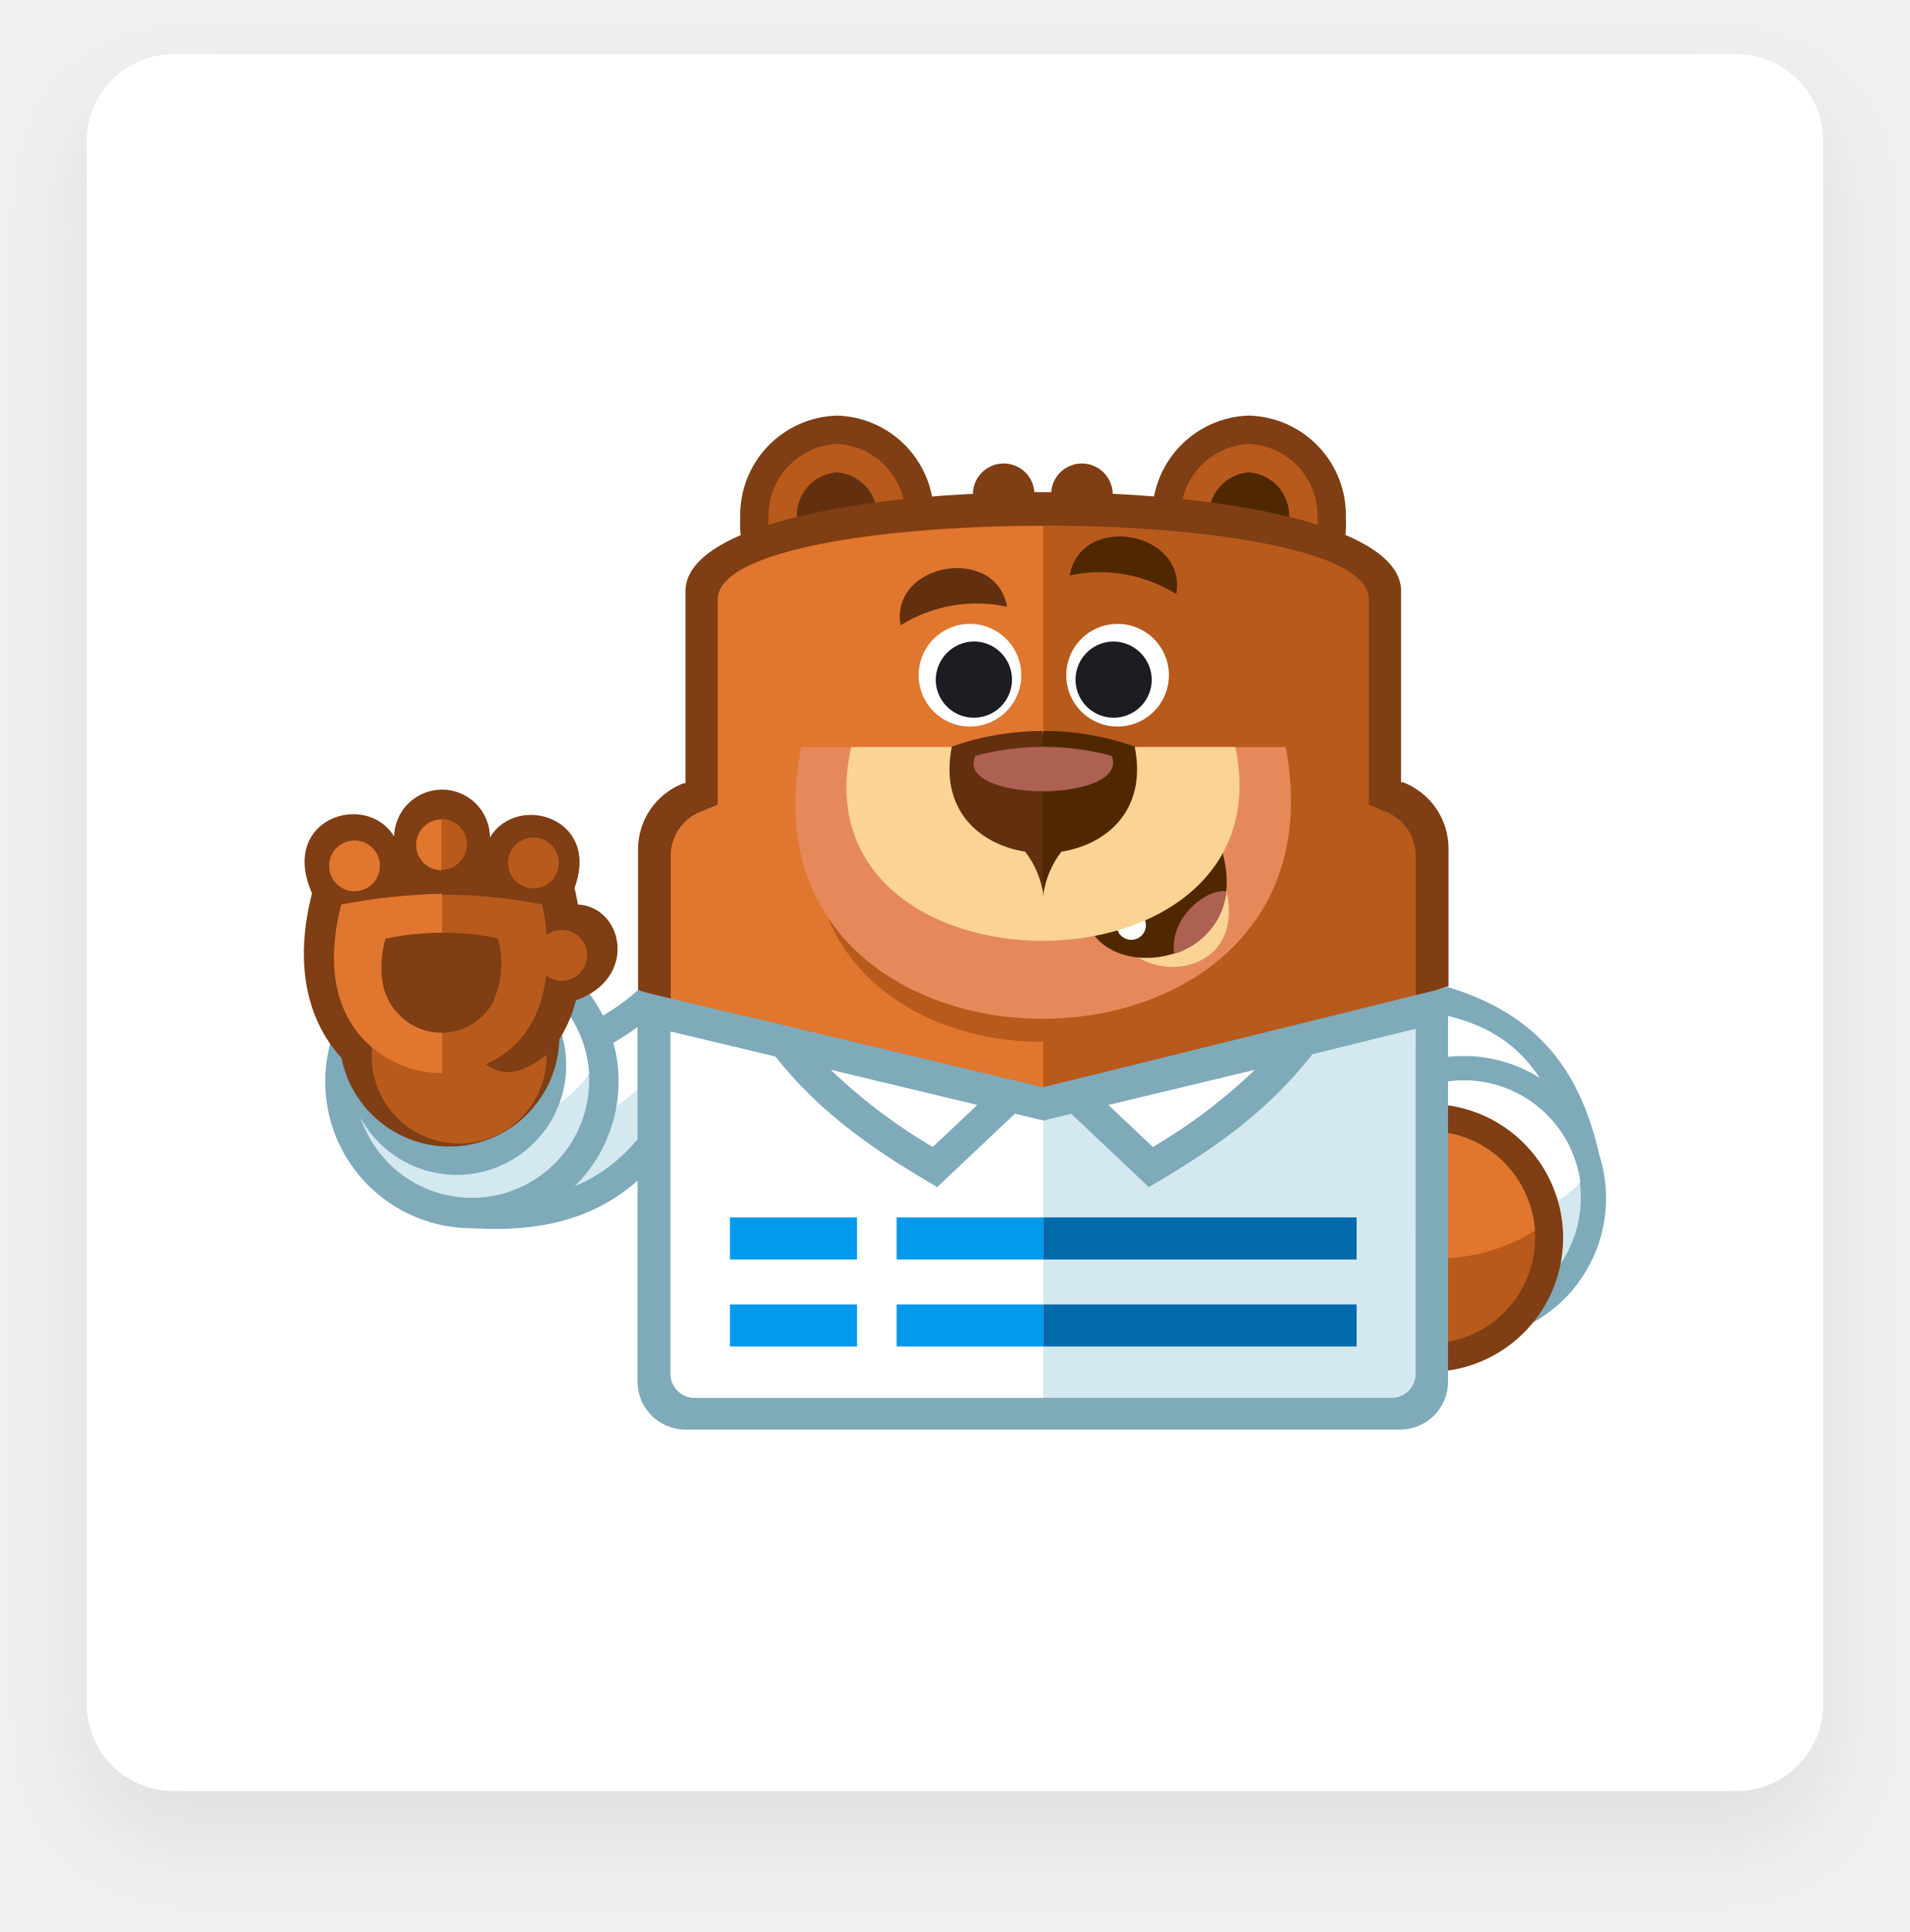
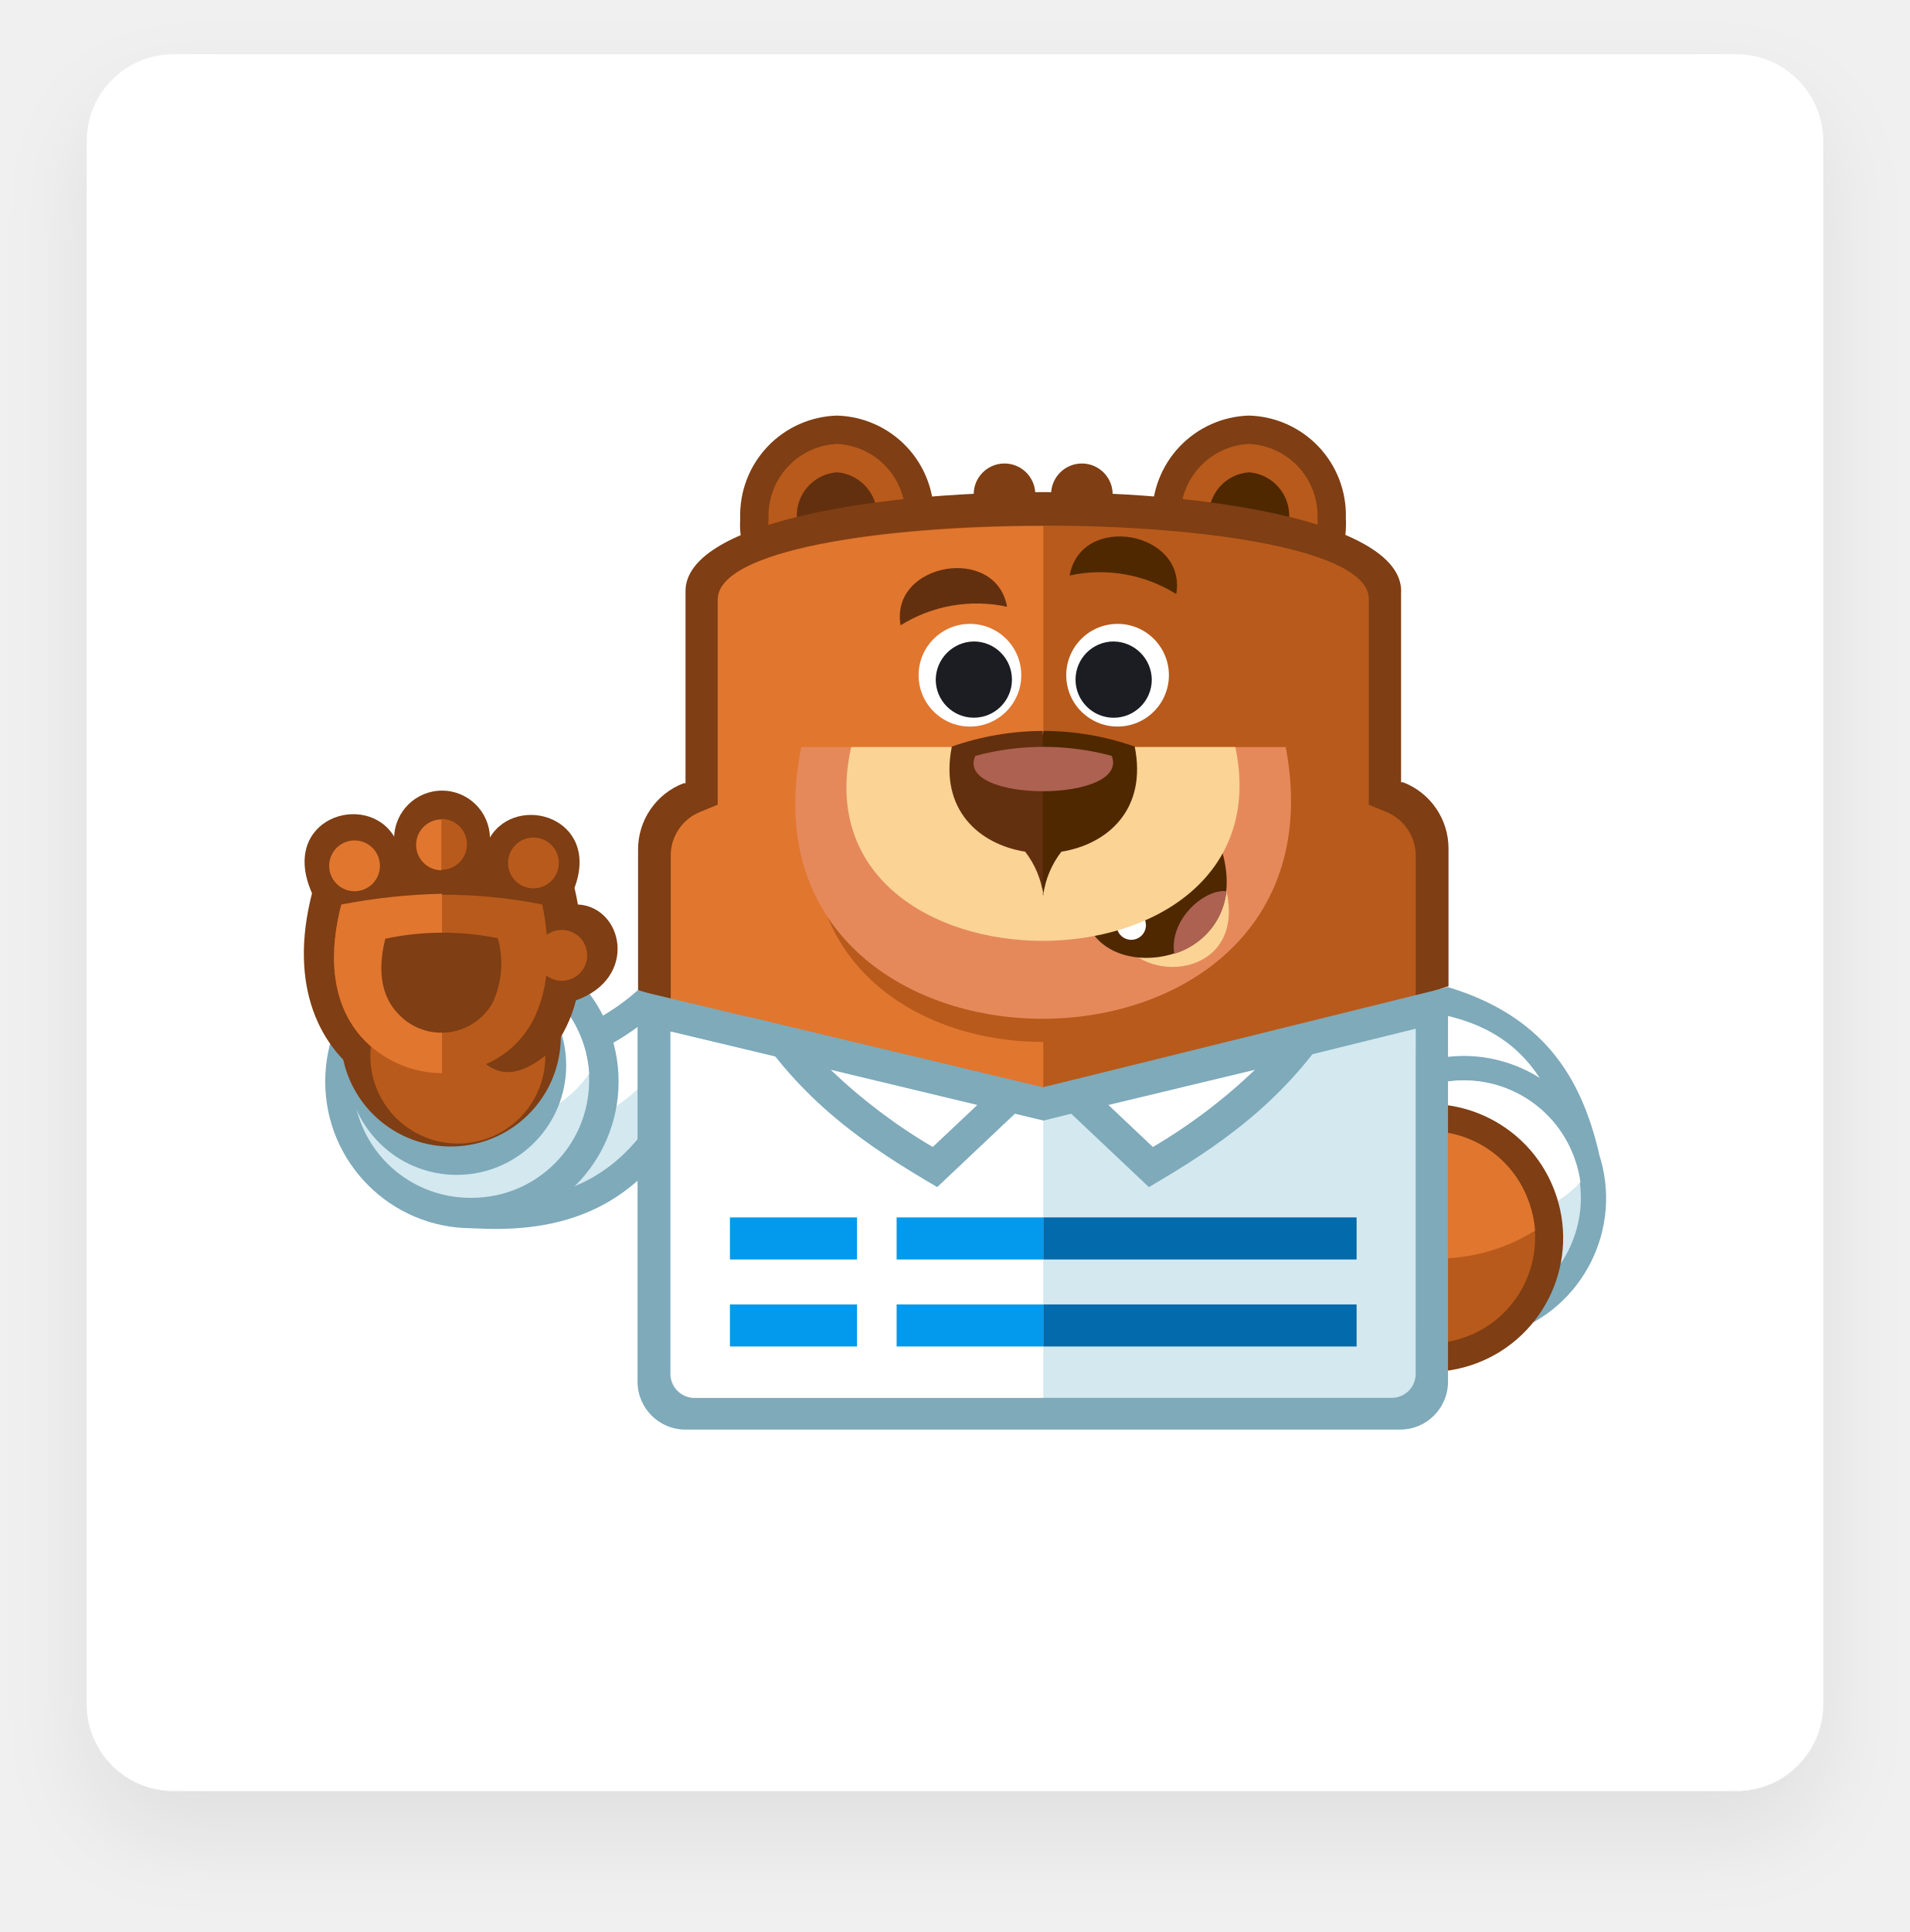
- <svg xmlns="http://www.w3.org/2000/svg" width="88" height="89" viewBox="0 0 88 89" fill="none">
-   <g filter="url(#filter0_d_14_187)">
-     <rect x="4" y="2.5" width="80" height="80" rx="4" fill="white" />
-     <path d="M20.772 48.041C22.3 48.315 23.87 48.238 25.365 47.817C26.859 47.396 28.238 46.64 29.398 45.608L33.384 45.833L31.222 52.185C28.812 56.011 25.344 56.802 21.766 56.577L20.794 48.06L20.772 48.041Z" fill="#7EAABA" />
-     <path d="M22.258 49.482L22.911 55.292C25.862 55.27 28.25 54.298 30.029 51.599L31.605 47.049L29.848 46.959C27.718 48.712 25.013 49.611 22.258 49.482Z" fill="#D3E8EF" />
-     <path d="M22.258 49.482L22.664 52.927C26.74 52.432 29.939 50.765 31.582 47.049L29.825 46.959C27.701 48.706 25.006 49.605 22.258 49.482Z" fill="white" />
-     <path d="M21.743 43.063C23.079 43.063 24.386 43.459 25.497 44.202C26.609 44.945 27.475 46 27.987 47.235C28.498 48.47 28.632 49.829 28.371 51.14C28.111 52.452 27.467 53.656 26.522 54.601C25.576 55.546 24.372 56.19 23.061 56.451C21.75 56.712 20.391 56.578 19.156 56.066C17.921 55.554 16.866 54.688 16.123 53.577C15.38 52.465 14.984 51.159 14.984 49.822C14.984 48.029 15.696 46.31 16.963 45.043C18.231 43.775 19.95 43.063 21.743 43.063Z" fill="#7EAABA" />
-     <path d="M21.74 44.369C20.671 44.369 19.626 44.686 18.737 45.28C17.848 45.874 17.155 46.718 16.746 47.706C16.337 48.694 16.23 49.78 16.439 50.829C16.647 51.877 17.162 52.84 17.918 53.596C18.674 54.352 19.637 54.867 20.686 55.075C21.734 55.284 22.821 55.177 23.808 54.768C24.796 54.359 25.64 53.666 26.234 52.777C26.828 51.888 27.145 50.843 27.145 49.774C27.145 48.341 26.576 46.966 25.562 45.952C24.548 44.939 23.173 44.369 21.74 44.369Z" fill="#D3E8EF" />
-     <path d="M21.743 44.369C20.871 44.367 20.011 44.577 19.237 44.981C18.464 45.385 17.8 45.971 17.304 46.688C17.37 47.811 17.785 48.885 18.491 49.761C19.196 50.636 20.157 51.271 21.239 51.575C22.321 51.88 23.472 51.84 24.53 51.461C25.589 51.081 26.503 50.382 27.146 49.459C27.06 48.083 26.454 46.791 25.45 45.846C24.447 44.901 23.122 44.373 21.743 44.369Z" fill="white" />
-     <path d="M21.042 44.032C22.041 44.032 23.017 44.328 23.848 44.884C24.678 45.439 25.325 46.228 25.706 47.151C26.087 48.075 26.186 49.09 25.989 50.069C25.793 51.049 25.31 51.948 24.603 52.653C23.895 53.357 22.994 53.836 22.014 54.028C21.033 54.22 20.018 54.117 19.097 53.732C18.175 53.347 17.389 52.697 16.837 51.864C16.285 51.031 15.993 50.054 15.998 49.055C16.004 47.721 16.538 46.443 17.483 45.502C18.429 44.56 19.709 44.032 21.043 44.032H21.042Z" fill="#7EAABA" />
-     <path d="M20.681 42.68C21.685 42.675 22.668 42.969 23.505 43.524C24.342 44.079 24.995 44.871 25.382 45.797C25.768 46.724 25.87 47.745 25.676 48.73C25.481 49.716 24.998 50.621 24.288 51.331C23.578 52.041 22.673 52.524 21.688 52.719C20.702 52.914 19.682 52.812 18.755 52.425C17.828 52.039 17.036 51.386 16.481 50.549C15.926 49.712 15.632 48.729 15.636 47.725C15.643 46.389 16.176 45.109 17.12 44.164C18.065 43.22 19.345 42.686 20.681 42.68Z" fill="#7F3E13" />
-     <path d="M21.177 44.617C20.379 44.612 19.598 44.845 18.932 45.285C18.266 45.726 17.745 46.354 17.437 47.09C17.128 47.826 17.045 48.638 17.198 49.421C17.351 50.205 17.733 50.925 18.296 51.491C18.859 52.057 19.578 52.443 20.36 52.601C21.143 52.758 21.954 52.679 22.692 52.375C23.43 52.071 24.061 51.554 24.505 50.89C24.949 50.227 25.186 49.447 25.186 48.648C25.186 47.583 24.765 46.561 24.014 45.806C23.262 45.05 22.243 44.623 21.177 44.617Z" fill="#B85A1B" />
-     <path d="M18.159 38.581C18.159 37.996 18.392 37.434 18.806 37.021C19.22 36.607 19.781 36.374 20.366 36.374C20.952 36.374 21.513 36.607 21.927 37.021C22.341 37.434 22.573 37.996 22.573 38.581C23.812 36.509 27.686 37.658 26.47 40.901C26.536 41.171 26.582 41.419 26.627 41.666C28.722 41.779 29.42 45.067 26.537 46.081C26.326 46.923 25.942 47.713 25.411 48.4C22.933 50.52 22.145 48.783 20.816 47.34C19.533 47.385 15.996 46.461 16.988 49.772C14.736 48.356 13.272 45.45 14.376 41.148C12.845 37.703 16.876 36.419 18.16 38.536L18.159 38.581Z" fill="#7F3E13" />
-     <path d="M15.727 41.667C15.186 43.739 15.164 46.082 16.65 47.771C18.722 50.136 22.934 50.023 24.536 47.05C25.392 45.428 25.347 43.424 24.986 41.667C21.923 41.052 18.767 41.067 15.71 41.712L15.727 41.667Z" fill="#B85A1B" />
-     <path d="M15.727 41.667C15.186 43.739 15.164 46.082 16.65 47.771C17.119 48.292 17.692 48.71 18.332 48.997C18.972 49.284 19.665 49.434 20.366 49.437V41.172C18.809 41.205 17.257 41.371 15.728 41.667H15.727Z" fill="#E1762F" />
-     <path d="M17.754 43.243C17.461 44.392 17.439 45.721 18.295 46.644C18.579 46.969 18.936 47.222 19.337 47.381C19.738 47.541 20.172 47.602 20.601 47.56C21.031 47.518 21.444 47.374 21.807 47.141C22.169 46.907 22.471 46.59 22.687 46.216C23.128 45.28 23.216 44.216 22.935 43.22C21.225 42.873 19.461 42.881 17.754 43.243Z" fill="#7F3E13" />
-     <path d="M24.578 38.581C24.809 38.581 25.036 38.65 25.228 38.779C25.421 38.907 25.571 39.09 25.66 39.304C25.748 39.518 25.771 39.754 25.726 39.981C25.681 40.208 25.57 40.416 25.406 40.58C25.242 40.744 25.033 40.855 24.806 40.901C24.579 40.946 24.344 40.923 24.13 40.834C23.916 40.745 23.733 40.595 23.604 40.403C23.476 40.21 23.407 39.984 23.407 39.752C23.407 39.442 23.53 39.144 23.75 38.924C23.97 38.705 24.267 38.581 24.578 38.581ZM20.344 40.068C20.654 40.068 20.952 39.944 21.172 39.725C21.392 39.505 21.515 39.207 21.515 38.897C21.515 38.586 21.392 38.288 21.172 38.068C20.952 37.849 20.654 37.725 20.344 37.725V40.044V40.068Z" fill="#B85A1B" />
-     <path d="M20.344 40.067V37.748C20.034 37.748 19.736 37.871 19.516 38.091C19.297 38.311 19.173 38.608 19.173 38.919C19.173 39.23 19.297 39.528 19.516 39.747C19.736 39.967 20.034 40.09 20.344 40.09V40.067ZM16.336 38.716C16.567 38.716 16.793 38.785 16.986 38.914C17.178 39.042 17.328 39.225 17.417 39.439C17.505 39.653 17.528 39.888 17.483 40.115C17.438 40.343 17.326 40.551 17.163 40.715C16.999 40.879 16.791 40.99 16.564 41.035C16.336 41.08 16.101 41.057 15.887 40.969C15.673 40.88 15.49 40.73 15.362 40.538C15.233 40.345 15.164 40.119 15.164 39.888C15.164 39.577 15.287 39.279 15.507 39.06C15.727 38.84 16.024 38.717 16.335 38.717L16.336 38.716Z" fill="#E1762F" />
-     <path d="M25.884 42.838C26.116 42.838 26.342 42.907 26.535 43.035C26.727 43.164 26.877 43.347 26.966 43.561C27.054 43.775 27.078 44.01 27.032 44.237C26.987 44.464 26.876 44.673 26.712 44.837C26.548 45.001 26.34 45.112 26.112 45.157C25.885 45.202 25.65 45.179 25.436 45.091C25.222 45.002 25.039 44.852 24.91 44.659C24.782 44.467 24.713 44.24 24.713 44.009C24.713 43.855 24.743 43.703 24.802 43.561C24.861 43.419 24.947 43.29 25.056 43.181C25.165 43.072 25.294 42.986 25.436 42.927C25.578 42.868 25.73 42.838 25.884 42.838Z" fill="#B85A1B" />
-     <path d="M66.064 56.667C65.794 53.155 64.218 50.631 61.064 49.257L61.673 46.825L66.718 45.474C71.11 46.802 72.844 49.595 73.675 53.131L66.086 56.666L66.064 56.667Z" fill="#7EAABA" />
-     <path d="M67.123 54.73L72.145 52.387C71.267 49.459 69.803 47.545 66.718 46.802L62.776 47.862L62.596 48.516C63.755 49.156 64.758 50.042 65.537 51.112C66.315 52.182 66.85 53.41 67.102 54.709L67.123 54.73Z" fill="white" />
-     <path d="M61.222 57.252C60.747 55.813 60.786 54.253 61.332 52.838C61.878 51.424 62.897 50.243 64.217 49.496C65.536 48.749 67.073 48.482 68.567 48.742C70.061 49.001 71.418 49.77 72.409 50.918C73.399 52.066 73.961 53.522 73.998 55.037C74.035 56.553 73.546 58.034 72.614 59.23C71.681 60.425 70.363 61.26 68.884 61.593C67.405 61.926 65.856 61.735 64.502 61.054C63.732 60.667 63.046 60.132 62.483 59.48C61.921 58.828 61.492 58.071 61.222 57.252Z" fill="#7EAABA" />
-     <path d="M62.303 56.891C62.699 58.077 63.493 59.089 64.551 59.755C65.608 60.422 66.864 60.701 68.105 60.545C69.345 60.389 70.493 59.809 71.353 58.902C72.213 57.995 72.733 56.818 72.823 55.572C72.913 54.325 72.569 53.085 71.848 52.064C71.127 51.043 70.075 50.303 68.87 49.971C67.665 49.638 66.382 49.733 65.239 50.24C64.097 50.747 63.165 51.635 62.603 52.751C61.959 54.037 61.851 55.526 62.303 56.891Z" fill="#D3E8EF" />
-     <path d="M72.819 54.46C72.775 54.131 72.7 53.806 72.593 53.491C72.372 52.814 72.018 52.188 71.554 51.648C71.089 51.108 70.522 50.665 69.886 50.345C69.25 50.025 68.557 49.834 67.846 49.782C67.136 49.731 66.422 49.82 65.746 50.046C64.904 50.315 64.145 50.796 63.542 51.442C63.585 51.771 63.661 52.096 63.767 52.411C63.989 53.088 64.342 53.714 64.807 54.254C65.271 54.794 65.838 55.237 66.474 55.557C67.111 55.877 67.804 56.069 68.514 56.12C69.225 56.171 69.938 56.082 70.614 55.856C71.456 55.587 72.215 55.106 72.819 54.46Z" fill="white" />
-     <path d="M59.983 58.942C59.541 57.586 59.582 56.118 60.1 54.788C60.618 53.459 61.581 52.349 62.824 51.65C64.068 50.95 65.515 50.703 66.921 50.951C68.326 51.199 69.602 51.926 70.531 53.008C71.461 54.091 71.987 55.462 72.019 56.889C72.051 58.315 71.588 59.709 70.709 60.832C69.829 61.956 68.587 62.74 67.195 63.051C65.802 63.362 64.345 63.181 63.071 62.538C61.605 61.796 60.495 60.503 59.983 58.942Z" fill="#7F3E13" />
-     <path d="M61.244 58.537C60.944 57.622 60.921 56.639 61.18 55.711C61.439 54.784 61.967 53.954 62.697 53.327C63.428 52.7 64.328 52.304 65.284 52.189C66.24 52.074 67.209 52.245 68.067 52.68C68.926 53.116 69.636 53.797 70.108 54.636C70.579 55.475 70.791 56.436 70.716 57.396C70.641 58.356 70.284 59.272 69.688 60.029C69.092 60.785 68.286 61.348 67.37 61.645C66.145 62.043 64.813 61.94 63.665 61.357C62.516 60.774 61.646 59.76 61.244 58.537Z" fill="#B85A1B" />
-     <path d="M61.042 56.24C61.207 55.157 61.733 54.162 62.535 53.416C63.336 52.669 64.366 52.214 65.457 52.126C66.549 52.037 67.639 52.319 68.55 52.927C69.462 53.535 70.141 54.432 70.479 55.474C70.614 55.867 70.698 56.276 70.727 56.69C69.256 57.607 67.541 58.053 65.811 57.968C64.08 57.884 62.416 57.273 61.042 56.217L61.042 56.24Z" fill="#E1762F" />
-     <path d="M38.565 19.145C39.168 19.162 39.763 19.297 40.313 19.545C40.864 19.792 41.361 20.145 41.776 20.584C42.19 21.024 42.513 21.54 42.728 22.105C42.942 22.67 43.042 23.271 43.024 23.874C43.06 24.482 42.972 25.091 42.764 25.664C42.556 26.237 42.234 26.761 41.816 27.204C41.399 27.648 40.895 28.001 40.336 28.242C39.776 28.484 39.174 28.608 38.565 28.608C37.955 28.608 37.353 28.484 36.794 28.242C36.234 28.001 35.73 27.648 35.313 27.204C34.895 26.761 34.573 26.237 34.365 25.664C34.157 25.091 34.069 24.482 34.105 23.874C34.087 23.271 34.187 22.67 34.401 22.105C34.616 21.54 34.939 21.024 35.353 20.584C35.768 20.145 36.265 19.792 36.816 19.545C37.367 19.297 37.961 19.162 38.565 19.145V19.145Z" fill="#7F3E13" />
-     <path d="M38.565 20.45C37.694 20.491 36.876 20.874 36.285 21.515C35.695 22.155 35.381 23.003 35.411 23.873C35.375 24.309 35.429 24.748 35.571 25.162C35.713 25.576 35.94 25.956 36.236 26.278C36.532 26.6 36.892 26.858 37.293 27.033C37.694 27.209 38.127 27.3 38.564 27.3C39.002 27.3 39.435 27.209 39.836 27.033C40.236 26.858 40.596 26.6 40.892 26.278C41.189 25.956 41.415 25.576 41.557 25.162C41.699 24.748 41.754 24.309 41.717 23.873C41.747 23.003 41.433 22.155 40.843 21.515C40.253 20.874 39.434 20.492 38.565 20.45Z" fill="#B85A1B" />
-     <path d="M38.565 21.757C38.039 21.795 37.55 22.039 37.203 22.436C36.857 22.834 36.683 23.352 36.718 23.878C36.682 24.141 36.703 24.41 36.779 24.665C36.855 24.92 36.985 25.155 37.16 25.356C37.335 25.556 37.551 25.717 37.793 25.827C38.035 25.937 38.298 25.994 38.565 25.994C38.831 25.994 39.094 25.937 39.336 25.827C39.578 25.717 39.794 25.556 39.969 25.356C40.144 25.155 40.274 24.92 40.35 24.665C40.427 24.41 40.447 24.141 40.411 23.878C40.442 23.353 40.266 22.837 39.921 22.44C39.576 22.044 39.089 21.799 38.565 21.757Z" fill="#63300F" />
-     <path d="M57.551 19.144C58.154 19.161 58.749 19.297 59.3 19.544C59.851 19.791 60.347 20.145 60.762 20.584C61.176 21.023 61.499 21.54 61.714 22.105C61.928 22.669 62.029 23.27 62.01 23.874C62.046 24.482 61.958 25.091 61.75 25.664C61.543 26.236 61.22 26.76 60.802 27.204C60.385 27.647 59.881 28 59.322 28.242C58.762 28.483 58.16 28.608 57.551 28.608C56.941 28.608 56.339 28.483 55.78 28.242C55.221 28 54.717 27.647 54.299 27.204C53.881 26.76 53.559 26.236 53.351 25.664C53.143 25.091 53.055 24.482 53.091 23.874C53.073 23.27 53.173 22.669 53.388 22.105C53.602 21.54 53.925 21.023 54.34 20.584C54.754 20.145 55.251 19.791 55.802 19.544C56.353 19.297 56.947 19.161 57.551 19.144V19.144Z" fill="#7F3E13" />
-     <path d="M57.551 20.45C56.681 20.491 55.862 20.874 55.272 21.515C54.682 22.155 54.368 23.003 54.398 23.873C54.361 24.309 54.416 24.748 54.558 25.162C54.7 25.576 54.926 25.956 55.223 26.278C55.519 26.6 55.879 26.858 56.28 27.033C56.68 27.209 57.113 27.3 57.551 27.3C57.989 27.3 58.422 27.209 58.822 27.033C59.223 26.858 59.583 26.6 59.879 26.278C60.176 25.956 60.402 25.576 60.544 25.162C60.686 24.748 60.74 24.309 60.704 23.873C60.734 23.003 60.42 22.155 59.83 21.515C59.24 20.874 58.421 20.492 57.551 20.45Z" fill="#B85A1B" />
-     <path d="M57.551 21.757C57.025 21.795 56.535 22.039 56.189 22.436C55.843 22.834 55.669 23.352 55.704 23.878C55.668 24.141 55.689 24.41 55.765 24.665C55.841 24.92 55.971 25.155 56.146 25.356C56.321 25.556 56.537 25.717 56.779 25.827C57.021 25.937 57.285 25.994 57.551 25.994C57.817 25.994 58.08 25.937 58.322 25.827C58.564 25.717 58.78 25.556 58.955 25.356C59.13 25.155 59.26 24.92 59.336 24.665C59.413 24.41 59.433 24.141 59.397 23.878C59.428 23.353 59.252 22.837 58.907 22.44C58.562 22.044 58.075 21.799 57.551 21.757Z" fill="#4F2800" />
-     <path d="M46.244 21.352C46.525 21.352 46.799 21.435 47.032 21.591C47.266 21.747 47.448 21.968 47.555 22.228C47.662 22.487 47.691 22.772 47.636 23.047C47.581 23.322 47.446 23.575 47.248 23.774C47.049 23.972 46.796 24.107 46.521 24.162C46.246 24.217 45.961 24.189 45.702 24.081C45.442 23.974 45.221 23.792 45.065 23.559C44.909 23.325 44.826 23.051 44.826 22.77C44.826 22.394 44.975 22.033 45.241 21.767C45.507 21.501 45.868 21.352 46.244 21.352ZM49.848 21.352C50.128 21.352 50.403 21.435 50.636 21.591C50.869 21.747 51.051 21.968 51.158 22.228C51.266 22.487 51.294 22.772 51.239 23.047C51.184 23.322 51.049 23.575 50.851 23.774C50.652 23.972 50.4 24.107 50.124 24.162C49.849 24.217 49.564 24.189 49.305 24.081C49.045 23.974 48.824 23.792 48.668 23.559C48.512 23.325 48.429 23.051 48.429 22.77C48.429 22.584 48.466 22.4 48.537 22.227C48.608 22.055 48.713 21.899 48.845 21.767C48.977 21.635 49.133 21.531 49.305 21.46C49.477 21.388 49.662 21.352 49.848 21.352H49.848Z" fill="#7F3E13" />
-     <path d="M64.554 27.253V36.036H64.645C65.263 36.274 65.795 36.694 66.169 37.241C66.543 37.788 66.742 38.437 66.739 39.099V45.43L48.069 51.598L29.398 45.608V39.144C29.395 38.481 29.594 37.833 29.968 37.286C30.342 36.739 30.874 36.318 31.492 36.081H31.584V27.23C31.584 21.149 64.557 21.149 64.557 27.23L64.554 27.253Z" fill="#7F3E13" />
-     <path d="M33.069 27.591V37.073L32.303 37.389C31.888 37.546 31.532 37.827 31.282 38.193C31.033 38.559 30.902 38.994 30.907 39.437V46.103L48.069 51.621L65.231 45.968V39.437C65.233 38.994 65.101 38.561 64.852 38.195C64.602 37.829 64.248 37.547 63.835 37.387L63.069 37.072V27.591C63.069 23.085 33.092 23.085 33.092 27.591H33.069Z" fill="#B85A1B" />
-     <path d="M33.069 27.59V37.072L32.303 37.387C31.888 37.544 31.532 37.825 31.282 38.192C31.032 38.559 30.902 38.993 30.907 39.437V46.1L48.069 51.621V47.995C42.123 48.017 36.178 44.121 37.754 36.418H48.069V24.234C40.57 24.234 33.069 25.36 33.069 27.613L33.069 27.59Z" fill="#E1762F" />
-     <path d="M36.92 34.415H59.24C62.415 51.171 33.519 51.036 36.92 34.415Z" fill="#E5895B" />
-     <path d="M38.024 35.72C37.813 36.978 37.898 38.269 38.273 39.488C38.649 40.708 39.304 41.822 40.187 42.744C42.101 44.681 45.299 45.649 48.114 45.649C50.92 45.73 53.648 44.721 55.726 42.834C56.651 41.917 57.346 40.795 57.757 39.559C58.168 38.323 58.282 37.008 58.091 35.72H38.024Z" fill="#E5895B" />
-     <path d="M51.807 43.536C53.316 45.473 57.686 44.685 56.38 40.586L51.807 43.536Z" fill="#FAD395" />
-     <path d="M50.433 43.108C52.122 45.27 57.596 43.986 56.334 39.302L50.433 43.108Z" fill="#4F2800" />
-     <path d="M51.898 41.981C52.026 41.936 52.165 41.931 52.296 41.965C52.428 42 52.545 42.074 52.634 42.177C52.723 42.28 52.779 42.407 52.794 42.542C52.81 42.677 52.784 42.814 52.721 42.934C52.657 43.054 52.559 43.153 52.439 43.216C52.318 43.28 52.182 43.306 52.047 43.29C51.912 43.275 51.784 43.219 51.681 43.13C51.578 43.042 51.505 42.924 51.47 42.792C51.42 42.628 51.437 42.451 51.517 42.299C51.597 42.147 51.734 42.033 51.898 41.981ZM55.476 39.504C55.473 39.25 55.37 39.008 55.188 38.83C55.007 38.652 54.763 38.553 54.509 38.554C54.256 38.556 54.013 38.658 53.834 38.838C53.655 39.018 53.554 39.261 53.554 39.515C53.554 39.769 53.655 40.013 53.834 40.193C54.013 40.373 54.256 40.474 54.509 40.476C54.763 40.477 55.007 40.378 55.188 40.2C55.37 40.023 55.473 39.78 55.476 39.526V39.504Z" fill="white" />
-     <path d="M54.104 43.941C54.744 43.749 55.313 43.373 55.741 42.861C56.17 42.348 56.438 41.721 56.514 41.058C55.523 40.923 53.856 42.342 54.104 43.941Z" fill="#AD6151" />
-     <path d="M39.218 34.414H56.92C59.42 46.373 36.538 46.261 39.218 34.414Z" fill="#FAD395" />
-     <path d="M48.069 41.216C48.17 40.494 48.457 39.811 48.903 39.234C51.023 38.896 52.866 37.297 52.282 34.392C50.936 33.918 49.52 33.674 48.093 33.671L47.235 36.419L48.092 41.262L48.069 41.216Z" fill="#4F2800" />
-     <path d="M48.069 41.216C47.968 40.494 47.681 39.811 47.235 39.234C45.115 38.896 43.272 37.297 43.856 34.392C45.203 33.918 46.619 33.675 48.047 33.672V41.216H48.069Z" fill="#63300F" />
-     <path d="M44.938 34.82C46.996 34.266 49.164 34.266 51.222 34.82C52.078 37.004 43.968 36.982 44.938 34.82Z" fill="#AD6151" />
-     <path d="M44.69 28.739C45.158 28.739 45.615 28.878 46.004 29.138C46.393 29.398 46.696 29.767 46.875 30.199C47.054 30.631 47.101 31.107 47.01 31.566C46.919 32.024 46.693 32.446 46.363 32.776C46.032 33.107 45.611 33.332 45.152 33.424C44.693 33.515 44.218 33.468 43.785 33.289C43.353 33.11 42.984 32.807 42.724 32.418C42.464 32.029 42.326 31.572 42.326 31.104C42.326 30.477 42.575 29.875 43.018 29.432C43.462 28.988 44.063 28.739 44.69 28.739Z" fill="white" />
-     <path d="M44.871 29.55C45.218 29.55 45.558 29.653 45.847 29.846C46.136 30.04 46.361 30.314 46.494 30.635C46.627 30.956 46.661 31.309 46.594 31.65C46.526 31.991 46.358 32.303 46.113 32.549C45.867 32.795 45.554 32.962 45.213 33.03C44.873 33.098 44.52 33.063 44.199 32.93C43.877 32.797 43.603 32.572 43.41 32.283C43.217 31.994 43.114 31.654 43.114 31.307C43.12 30.843 43.307 30.399 43.635 30.071C43.963 29.743 44.407 29.556 44.871 29.55Z" fill="#1B1D23" />
-     <path d="M51.492 28.74C51.025 28.74 50.567 28.878 50.178 29.138C49.79 29.398 49.486 29.767 49.307 30.2C49.129 30.632 49.082 31.107 49.173 31.566C49.264 32.025 49.489 32.446 49.82 32.777C50.151 33.108 50.572 33.333 51.031 33.424C51.49 33.515 51.965 33.468 52.397 33.289C52.83 33.11 53.199 32.807 53.459 32.418C53.718 32.029 53.857 31.572 53.857 31.105C53.857 30.477 53.608 29.876 53.165 29.432C52.721 28.989 52.12 28.74 51.492 28.74Z" fill="white" />
-     <path d="M51.312 29.551C50.965 29.551 50.625 29.654 50.336 29.847C50.047 30.04 49.822 30.314 49.689 30.635C49.556 30.956 49.522 31.309 49.589 31.65C49.657 31.991 49.824 32.304 50.07 32.55C50.316 32.795 50.629 32.962 50.969 33.03C51.31 33.098 51.663 33.063 51.984 32.93C52.305 32.797 52.58 32.572 52.773 32.283C52.966 31.994 53.069 31.655 53.069 31.307C53.063 30.843 52.876 30.4 52.548 30.072C52.22 29.744 51.776 29.557 51.312 29.551Z" fill="#1B1D23" />
-     <path d="M46.401 27.951C44.717 27.586 42.956 27.893 41.494 28.806C40.996 25.923 45.884 25.068 46.401 27.951Z" fill="#63300F" />
-     <path d="M49.285 26.509C50.971 26.144 52.733 26.451 54.195 27.366C54.69 24.46 49.803 23.604 49.285 26.509Z" fill="#4F2800" />
-     <path d="M66.717 45.474V63.648C66.717 64.234 66.485 64.795 66.071 65.209C65.657 65.623 65.095 65.856 64.51 65.856H31.582C30.997 65.856 30.436 65.623 30.022 65.209C29.608 64.795 29.375 64.234 29.375 63.648V45.631L48.046 50.091L66.717 45.474Z" fill="#7EAABA" />
-     <path d="M65.23 47.388L48.068 51.622L30.884 47.52V63.291C30.884 63.435 30.912 63.579 30.968 63.713C31.023 63.847 31.105 63.968 31.207 64.071C31.309 64.173 31.431 64.254 31.565 64.31C31.699 64.365 31.842 64.394 31.987 64.394H64.124C64.417 64.394 64.697 64.278 64.904 64.071C65.111 63.864 65.228 63.583 65.228 63.291L65.23 47.388Z" fill="#D3E8EF" />
-     <path d="M48.069 51.622L30.907 47.523V63.289C30.907 63.581 31.023 63.862 31.23 64.069C31.437 64.276 31.717 64.392 32.01 64.392H48.069V51.622Z" fill="white" />
-     <path d="M48.068 56.082H62.505V58.019H48.068V56.082ZM48.068 60.091H62.505V62.028H48.068V60.091Z" fill="#036AAB" />
-     <path d="M33.632 56.082H48.068V58.019H33.632V56.082ZM48.068 62.028V60.091H33.632V62.028H48.068Z" fill="#0399ED" />
-     <path d="M39.487 54.821H41.312V63.649H39.487V54.821Z" fill="white" />
-     <path d="M34.42 46.825L48.047 50.09L43.182 54.685C40.028 52.838 36.898 50.788 34.42 46.825Z" fill="#7EAABA" />
-     <path d="M38.272 49.28C39.697 50.644 41.276 51.838 42.976 52.838L45.03 50.901L38.272 49.28Z" fill="white" />
-     <path d="M61.695 46.825L48.069 50.09L52.934 54.685C56.087 52.838 59.195 50.789 61.695 46.825Z" fill="#7EAABA" />
-     <path d="M57.824 49.28C56.398 50.644 54.819 51.838 53.119 52.838L51.069 50.902L57.824 49.28Z" fill="white" />
+ <svg xmlns="http://www.w3.org/2000/svg" width="88" height="89" fill="none">
+   <g filter="url(#a)">
+     <rect x="4" y="2.5" width="80" height="80" rx="4" fill="#fff" />
+     <path d="M20.772 48.04a10.251 10.251 0 0 0 8.626-2.432l3.986.225-2.162 6.352c-2.41 3.826-5.878 4.617-9.456 4.392l-.972-8.517-.022-.02Z" fill="#7EAABA" />
+     <path d="m22.258 49.482.653 5.81c2.951-.022 5.338-.994 7.118-3.693l1.576-4.55-1.757-.09a11.126 11.126 0 0 1-7.59 2.523Z" fill="#D3E8EF" />
+     <path d="m22.258 49.482.406 3.445c4.076-.495 7.274-2.162 8.918-5.878l-1.757-.09a11.126 11.126 0 0 1-7.567 2.523Z" fill="#fff" />
+     <path d="M21.743 43.063a6.758 6.758 0 1 1 0 13.517 6.758 6.758 0 0 1 0-13.517Z" fill="#7EAABA" />
+     <path d="M21.74 44.37a5.405 5.405 0 1 0 0 10.809 5.405 5.405 0 0 0 0-10.81Z" fill="#D3E8EF" />
+     <path d="M21.743 44.37a5.382 5.382 0 0 0-4.44 2.318 5.41 5.41 0 0 0 9.843 2.77 5.427 5.427 0 0 0-5.403-5.089Z" fill="#fff" />
+     <path d="M21.042 44.032a5.045 5.045 0 1 1 0 10.09 5.045 5.045 0 0 1 0-10.09Z" fill="#7EAABA" />
+     <path d="M20.681 42.68a5.068 5.068 0 1 1 .046 10.135 5.068 5.068 0 0 1-.046-10.135Z" fill="#7F3E13" />
+     <path d="M21.177 44.617a4.032 4.032 0 1 0-.045 8.063 4.032 4.032 0 0 0 .045-8.063Z" fill="#B85A1B" />
+     <path d="M18.16 38.581a2.207 2.207 0 0 1 4.413 0c1.239-2.072 5.113-.923 3.897 2.32.066.27.112.518.157.765 2.095.113 2.793 3.401-.09 4.415a6.307 6.307 0 0 1-1.126 2.319c-2.478 2.12-3.266.383-4.595-1.06-1.283.045-4.82-.879-3.828 2.432-2.252-1.416-3.716-4.322-2.612-8.624-1.531-3.445 2.5-4.73 3.784-2.612v.045Z" fill="#7F3E13" />
+     <path d="M15.727 41.667c-.541 2.072-.563 4.415.923 6.104 2.072 2.364 6.284 2.252 7.886-.721.856-1.622.81-3.626.45-5.383-3.063-.615-6.22-.6-9.277.045l.018-.045Z" fill="#B85A1B" />
+     <path d="M15.727 41.667c-.541 2.072-.563 4.415.923 6.104a5.023 5.023 0 0 0 3.716 1.666v-8.265c-1.557.033-3.109.2-4.638.495h-.001Z" fill="#E1762F" />
+     <path d="M17.754 43.243c-.293 1.149-.315 2.478.541 3.401a2.711 2.711 0 0 0 4.392-.428c.441-.936.53-2 .248-2.996a12.724 12.724 0 0 0-5.18.023Z" fill="#7F3E13" />
+     <path d="M24.578 38.581a1.17 1.17 0 1 1 0 2.342 1.17 1.17 0 0 1 0-2.342Zm-4.234 1.487a1.171 1.171 0 0 0 0-2.343v2.343Z" fill="#B85A1B" />
+     <path d="M20.344 40.067v-2.32a1.17 1.17 0 1 0 0 2.343v-.023Zm-4.008-1.351a1.17 1.17 0 1 1 0 2.34 1.17 1.17 0 0 1-.001-2.34Z" fill="#E1762F" />
+     <path d="M25.884 42.838a1.171 1.171 0 1 1 0 2.343 1.171 1.171 0 0 1 0-2.343Z" fill="#B85A1B" />
+     <path d="M66.064 56.667c-.27-3.512-1.846-6.036-5-7.41l.609-2.432 5.045-1.352c4.392 1.33 6.126 4.122 6.957 7.658l-7.59 3.535-.02.001Z" fill="#7EAABA" />
+     <path d="m67.123 54.73 5.022-2.343c-.878-2.928-2.342-4.842-5.427-5.585l-3.942 1.06-.18.654a9.048 9.048 0 0 1 4.506 6.193l.02.02Z" fill="#fff" />
+     <path d="M61.222 57.252a6.554 6.554 0 1 1 12.448-4.107 6.554 6.554 0 0 1-12.448 4.107Z" fill="#7EAABA" />
+     <path d="M62.303 56.891a5.406 5.406 0 1 0 10.257-3.42 5.406 5.406 0 0 0-10.257 3.42Z" fill="#D3E8EF" />
+     <path d="M72.819 54.46a5.101 5.101 0 0 0-.226-.969 5.403 5.403 0 0 0-6.847-3.445c-.841.27-1.6.75-2.204 1.396.043.33.119.654.225.969a5.403 5.403 0 0 0 6.847 3.445 5.18 5.18 0 0 0 2.204-1.396Z" fill="#fff" />
+     <path d="M59.983 58.942a6.171 6.171 0 1 1 11.734-3.828 6.171 6.171 0 0 1-11.734 3.828Z" fill="#7F3E13" />
+     <path d="M61.244 58.537a4.865 4.865 0 1 1 9.244-3.037 4.865 4.865 0 0 1-9.244 3.037Z" fill="#B85A1B" />
+     <path d="M61.042 56.24a4.864 4.864 0 0 1 9.437-.766c.135.393.219.802.248 1.216a8.508 8.508 0 0 1-9.685-.473v.023Z" fill="#E1762F" />
+     <path d="M38.565 19.145a4.588 4.588 0 0 1 4.459 4.73 4.468 4.468 0 1 1-8.919 0 4.592 4.592 0 0 1 4.46-4.73Z" fill="#7F3E13" />
+     <path d="M38.565 20.45a3.313 3.313 0 0 0-3.154 3.423 3.164 3.164 0 1 0 6.306 0 3.313 3.313 0 0 0-3.152-3.423Z" fill="#B85A1B" />
+     <path d="M38.565 21.757a1.993 1.993 0 0 0-1.847 2.12 1.863 1.863 0 1 0 3.693 0 2.009 2.009 0 0 0-1.846-2.12Z" fill="#63300F" />
+     <path d="M57.55 19.144a4.592 4.592 0 0 1 4.46 4.73 4.467 4.467 0 1 1-8.919 0 4.592 4.592 0 0 1 4.46-4.73Z" fill="#7F3E13" />
+     <path d="M57.551 20.45a3.313 3.313 0 0 0-3.153 3.423 3.164 3.164 0 1 0 6.306 0 3.313 3.313 0 0 0-3.153-3.423Z" fill="#B85A1B" />
+     <path d="M57.55 21.757a1.992 1.992 0 0 0-1.846 2.12 1.865 1.865 0 1 0 3.693 0 2.008 2.008 0 0 0-1.846-2.12Z" fill="#4F2800" />
+     <path d="M46.244 21.352a1.419 1.419 0 1 1 0 2.837 1.419 1.419 0 0 1 0-2.837Zm3.604 0a1.418 1.418 0 1 1-.001 2.836 1.418 1.418 0 0 1 .001-2.836Z" fill="#7F3E13" />
+     <path d="M64.554 27.253v8.783h.09A3.266 3.266 0 0 1 66.74 39.1v6.331l-18.67 6.168-18.671-5.99v-6.464a3.265 3.265 0 0 1 2.094-3.063h.092V27.23c0-6.08 32.973-6.08 32.973 0l-.003.023Z" fill="#7F3E13" />
+     <path d="M33.069 27.591v9.482l-.766.316a2.162 2.162 0 0 0-1.396 2.048v6.666l17.162 5.518 17.162-5.653v-6.531a2.187 2.187 0 0 0-1.396-2.05l-.766-.315v-9.48c0-4.506-29.977-4.506-29.977 0h-.023Z" fill="#B85A1B" />
+     <path d="M33.069 27.59v9.482l-.766.315a2.162 2.162 0 0 0-1.396 2.05V46.1l17.162 5.52v-3.625c-5.946.022-11.891-3.874-10.315-11.577H48.07V24.234c-7.5 0-15 1.126-15 3.38v-.024Z" fill="#E1762F" />
+     <path d="M36.92 34.415h22.32c3.175 16.756-25.72 16.62-22.32 0Z" fill="#E5895B" />
+     <path d="M38.024 35.72a8.192 8.192 0 0 0 2.163 7.024c1.914 1.937 5.112 2.905 7.927 2.905a10.86 10.86 0 0 0 7.612-2.815 8.306 8.306 0 0 0 2.365-7.114H38.024Z" fill="#E5895B" />
+     <path d="M51.807 43.536c1.51 1.937 5.879 1.149 4.573-2.95l-4.573 2.95Z" fill="#FAD395" />
+     <path d="M50.433 43.108c1.69 2.162 7.163.879 5.9-3.806l-5.9 3.806Z" fill="#4F2800" />
+     <path d="M51.898 41.981a.676.676 0 1 1-.428.811.653.653 0 0 1 .428-.81Zm3.578-2.477a.961.961 0 1 0 0 .022v-.022Z" fill="#fff" />
+     <path d="M54.104 43.94a3.415 3.415 0 0 0 2.41-2.882c-.99-.135-2.658 1.284-2.41 2.883Z" fill="#AD6151" />
+     <path d="M39.218 34.414H56.92c2.5 11.96-20.383 11.847-17.702 0Z" fill="#FAD395" />
+     <path d="M48.069 41.216c.1-.722.388-1.405.834-1.982 2.12-.338 3.963-1.937 3.379-4.842a12.721 12.721 0 0 0-4.19-.721l-.857 2.748.857 4.843-.023-.046Z" fill="#4F2800" />
+     <path d="M48.069 41.216a4.189 4.189 0 0 0-.834-1.982c-2.12-.338-3.963-1.937-3.379-4.842a12.72 12.72 0 0 1 4.19-.72v7.544h.023Z" fill="#63300F" />
+     <path d="M44.938 34.82a12.095 12.095 0 0 1 6.284 0c.856 2.184-7.254 2.162-6.284 0Z" fill="#AD6151" />
+     <path d="M44.69 28.74a2.365 2.365 0 1 1 0 4.73 2.365 2.365 0 0 1 0-4.73Z" fill="#fff" />
+     <path d="M44.87 29.55a1.756 1.756 0 1 1-1.756 1.757 1.78 1.78 0 0 1 1.757-1.757Z" fill="#1B1D23" />
+     <path d="M51.492 28.74a2.364 2.364 0 1 0 0 4.729 2.364 2.364 0 0 0 0-4.73Z" fill="#fff" />
+     <path d="M51.312 29.55a1.757 1.757 0 1 0 1.757 1.757 1.779 1.779 0 0 0-1.757-1.756Z" fill="#1B1D23" />
+     <path d="M46.401 27.951a6.616 6.616 0 0 0-4.907.855c-.498-2.883 4.39-3.738 4.907-.855Z" fill="#63300F" />
+     <path d="M49.285 26.51a6.617 6.617 0 0 1 4.91.855c.495-2.905-4.392-3.761-4.91-.856Z" fill="#4F2800" />
+     <path d="M66.717 45.474v18.175a2.207 2.207 0 0 1-2.207 2.207H31.582a2.207 2.207 0 0 1-2.207-2.207V45.63l18.67 4.46 18.672-4.617Z" fill="#7EAABA" />
+     <path d="m65.23 47.388-17.162 4.234-17.184-4.102v15.77a1.103 1.103 0 0 0 1.103 1.104h32.137a1.103 1.103 0 0 0 1.104-1.104l.002-15.902Z" fill="#D3E8EF" />
+     <path d="m48.069 51.622-17.162-4.1V63.29a1.104 1.104 0 0 0 1.103 1.103h16.059v-12.77Z" fill="#fff" />
+     <path d="M48.068 56.082h14.437v1.937H48.068v-1.937Zm0 4.009h14.437v1.937H48.068V60.09Z" fill="#036AAB" />
+     <path d="M33.632 56.082h14.436v1.937H33.632v-1.937Zm14.436 5.946V60.09H33.632v1.937h14.436Z" fill="#0399ED" />
+     <path d="M39.487 54.82h1.825v8.83h-1.825v-8.83Z" fill="#fff" />
+     <path d="m34.42 46.825 13.627 3.265-4.865 4.595c-3.154-1.847-6.284-3.897-8.762-7.86Z" fill="#7EAABA" />
+     <path d="M38.272 49.28a25.562 25.562 0 0 0 4.704 3.558l2.054-1.937-6.758-1.621Z" fill="#fff" />
+     <path d="M61.695 46.825 48.07 50.09l4.865 4.595c3.153-1.847 6.261-3.896 8.761-7.86Z" fill="#7EAABA" />
+     <path d="M57.824 49.28a25.563 25.563 0 0 1-4.705 3.558l-2.05-1.936 6.755-1.622Z" fill="#fff" />
  </g>
  <defs>
-     <filter id="filter0_d_14_187" x="0" y="0.5" width="88" height="88" filterUnits="userSpaceOnUse" color-interpolation-filters="sRGB">
+     <filter id="a" x="0" y=".5" width="88" height="88" filterUnits="userSpaceOnUse" color-interpolation-filters="sRGB">
      <feFlood flood-opacity="0" result="BackgroundImageFix" />
-       <feColorMatrix in="SourceAlpha" type="matrix" values="0 0 0 0 0 0 0 0 0 0 0 0 0 0 0 0 0 0 127 0" result="hardAlpha" />
+       <feColorMatrix in="SourceAlpha" values="0 0 0 0 0 0 0 0 0 0 0 0 0 0 0 0 0 0 127 0" result="hardAlpha" />
      <feOffset dy="2" />
      <feGaussianBlur stdDeviation="2" />
      <feComposite in2="hardAlpha" operator="out" />
-       <feColorMatrix type="matrix" values="0 0 0 0 0 0 0 0 0 0 0 0 0 0 0 0 0 0 0.07 0" />
-       <feBlend mode="normal" in2="BackgroundImageFix" result="effect1_dropShadow_14_187" />
-       <feBlend mode="normal" in="SourceGraphic" in2="effect1_dropShadow_14_187" result="shape" />
+       <feColorMatrix values="0 0 0 0 0 0 0 0 0 0 0 0 0 0 0 0 0 0 0.07 0" />
+       <feBlend in2="BackgroundImageFix" result="effect1_dropShadow_14_187" />
+       <feBlend in="SourceGraphic" in2="effect1_dropShadow_14_187" result="shape" />
    </filter>
  </defs>
</svg>
